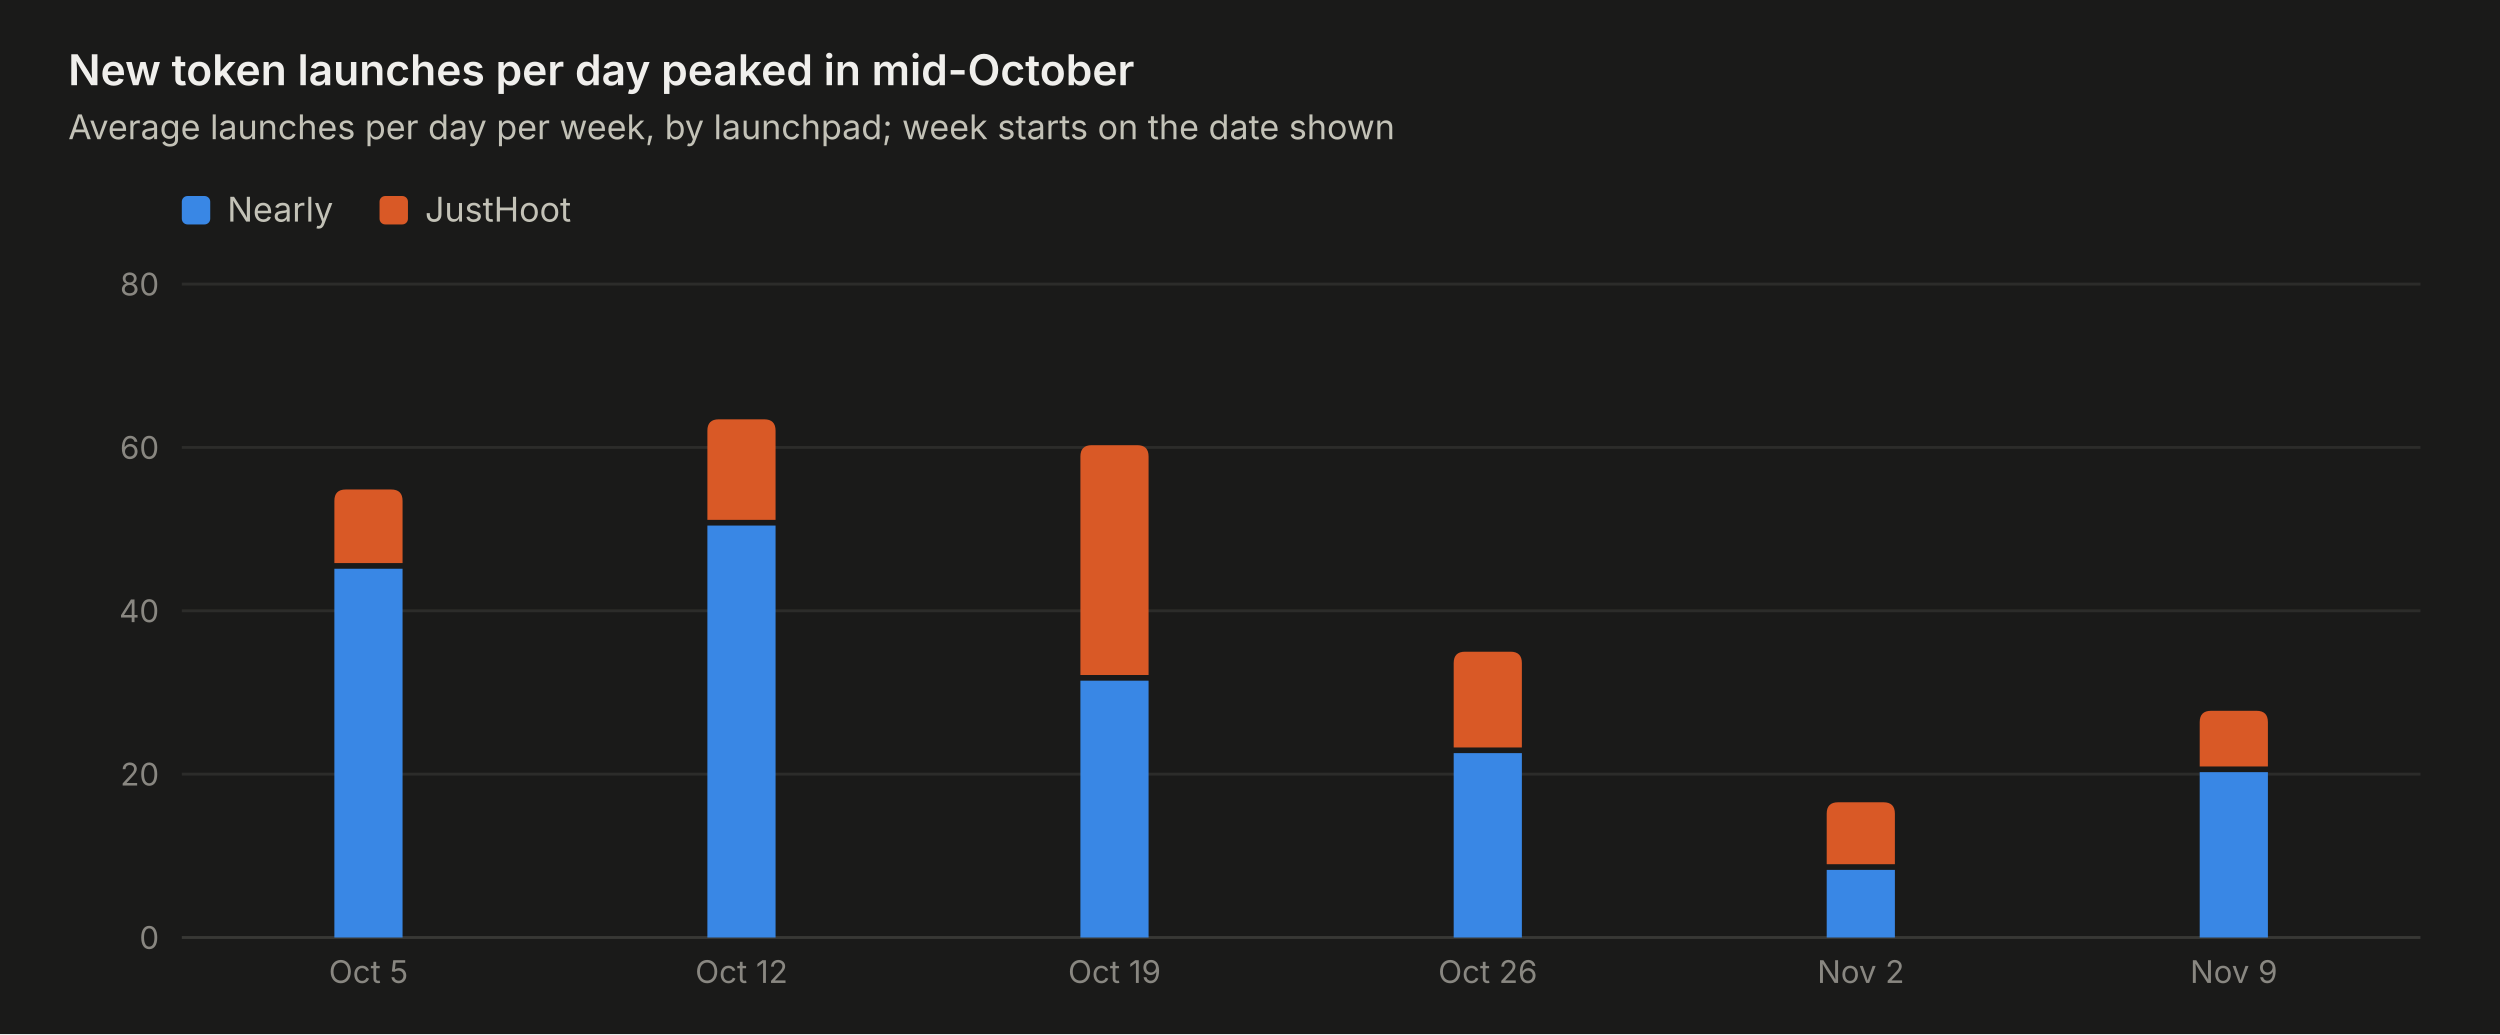
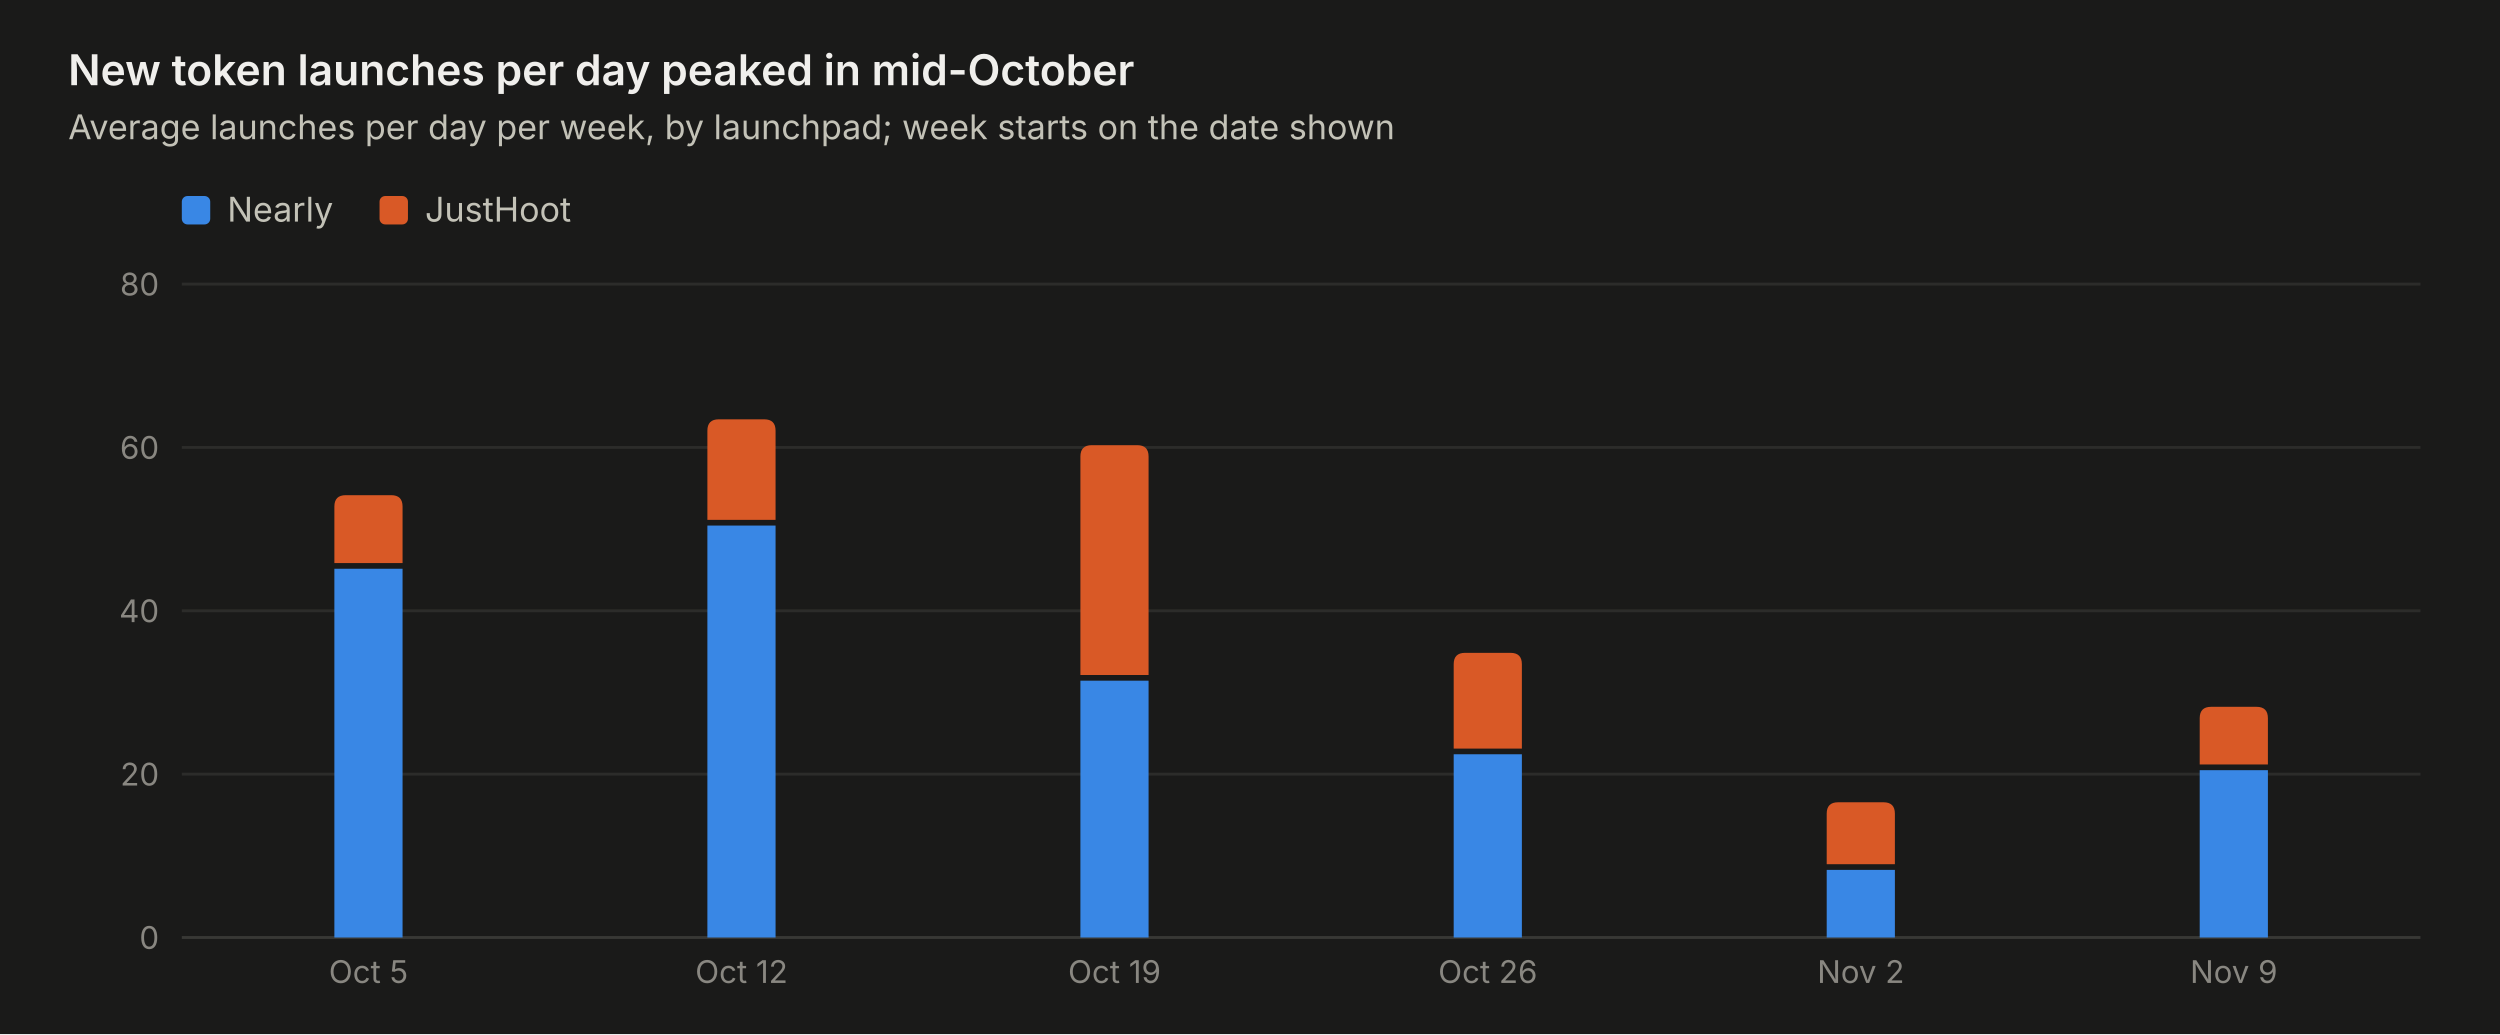
<svg xmlns="http://www.w3.org/2000/svg" viewBox="0 0 880 364" width="880" height="364" font-family="system-ui, -apple-system, 'Segoe UI', sans-serif" role="img" aria-label="New token launches per day peaked in mid-October">
  <rect width="880" height="364" fill="#1a1a19" />
  <text x="24.0" y="30.0" fill="#f0efec" font-size="15" font-weight="600" text-anchor="start">New token launches per day peaked in mid-October</text>
  <text x="24.0" y="49.0" fill="#c3c2b7" font-size="12" font-weight="400" text-anchor="start">Average launches per day per week, by launchpad; week starts on the date shown</text>
  <rect x="64" y="69" width="10" height="10" rx="2" fill="#3987e5" />
  <text x="80.0" y="78.0" fill="#c3c2b7" font-size="12" font-weight="400" text-anchor="start">Nearly</text>
  <rect x="133.6" y="69" width="10" height="10" rx="2" fill="#d95926" />
  <text x="149.6" y="78.0" fill="#c3c2b7" font-size="12" font-weight="400" text-anchor="start">JustHoot</text>
  <line x1="64" x2="852" y1="330.0" y2="330.0" stroke="#383835" stroke-width="1" />
  <text x="56.0" y="334.0" fill="#898781" font-size="11" font-weight="400" text-anchor="end">0</text>
  <line x1="64" x2="852" y1="272.5" y2="272.5" stroke="#2c2c2a" stroke-width="1" />
  <text x="56.0" y="276.5" fill="#898781" font-size="11" font-weight="400" text-anchor="end">20</text>
  <line x1="64" x2="852" y1="215.0" y2="215.0" stroke="#2c2c2a" stroke-width="1" />
  <text x="56.0" y="219.0" fill="#898781" font-size="11" font-weight="400" text-anchor="end">40</text>
  <line x1="64" x2="852" y1="157.5" y2="157.5" stroke="#2c2c2a" stroke-width="1" />
  <text x="56.0" y="161.5" fill="#898781" font-size="11" font-weight="400" text-anchor="end">60</text>
  <line x1="64" x2="852" y1="100.0" y2="100.0" stroke="#2c2c2a" stroke-width="1" />
  <text x="56.0" y="104.0" fill="#898781" font-size="11" font-weight="400" text-anchor="end">80</text>
  <path d="M117.7,330.0 V200.2 Q117.7,200.2 117.7,200.2 H141.7 Q141.7,200.2 141.7,200.2 V330.0 Z" fill="#3987e5" />
-   <path d="M117.7,198.2 V176.3 Q117.7,172.3 121.7,172.3 H137.7 Q141.7,172.3 141.7,176.3 V198.2 Z" fill="#d95926" />
+   <path d="M117.7,198.2 V178.3 Q117.7,174.3 121.7,174.3 H137.7 Q141.7,174.3 141.7,178.3 V198.2 Z" fill="#d95926" />
  <text x="129.7" y="346.0" fill="#898781" font-size="11" font-weight="400" text-anchor="middle">Oct 5</text>
  <path d="M249.0,330.0 V185.0 Q249.0,185.0 249.0,185.0 H273.0 Q273.0,185.0 273.0,185.0 V330.0 Z" fill="#3987e5" />
  <path d="M249.0,183.0 V151.6 Q249.0,147.6 253.0,147.6 H269.0 Q273.0,147.6 273.0,151.6 V183.0 Z" fill="#d95926" />
  <text x="261.0" y="346.0" fill="#898781" font-size="11" font-weight="400" text-anchor="middle">Oct 12</text>
  <path d="M380.3,330.0 V239.6 Q380.3,239.6 380.3,239.6 H404.3 Q404.3,239.6 404.3,239.6 V330.0 Z" fill="#3987e5" />
  <path d="M380.3,237.6 V160.7 Q380.3,156.7 384.3,156.7 H400.3 Q404.3,156.7 404.3,160.7 V237.6 Z" fill="#d95926" />
  <text x="392.3" y="346.0" fill="#898781" font-size="11" font-weight="400" text-anchor="middle">Oct 19</text>
-   <path d="M511.7,330.0 V265.1 Q511.7,265.1 511.7,265.1 H535.7 Q535.7,265.1 535.7,265.1 V330.0 Z" fill="#3987e5" />
-   <path d="M511.7,263.1 V233.4 Q511.7,229.4 515.7,229.4 H531.7 Q535.7,229.4 535.7,233.4 V263.1 Z" fill="#d95926" />
+   <path d="M511.7,330.0 V265.5 Q511.7,265.5 511.7,265.5 H535.7 Q535.7,265.5 535.7,265.5 V330.0 Z" fill="#3987e5" />
+   <path d="M511.7,263.5 V233.8 Q511.7,229.8 515.7,229.8 H531.7 Q535.7,229.8 535.7,233.8 V263.5 Z" fill="#d95926" />
  <text x="523.7" y="346.0" fill="#898781" font-size="11" font-weight="400" text-anchor="middle">Oct 26</text>
  <path d="M643.0,330.0 V306.2 Q643.0,306.2 643.0,306.2 H667.0 Q667.0,306.2 667.0,306.2 V330.0 Z" fill="#3987e5" />
  <path d="M643.0,304.2 V286.4 Q643.0,282.4 647.0,282.4 H663.0 Q667.0,282.4 667.0,286.4 V304.2 Z" fill="#d95926" />
  <text x="655.0" y="346.0" fill="#898781" font-size="11" font-weight="400" text-anchor="middle">Nov 2</text>
-   <path d="M774.3,330.0 V271.8 Q774.3,271.8 774.3,271.8 H798.3 Q798.3,271.8 798.3,271.8 V330.0 Z" fill="#3987e5" />
-   <path d="M774.3,269.8 V254.2 Q774.3,250.2 778.3,250.2 H794.3 Q798.3,250.2 798.3,254.2 V269.8 Z" fill="#d95926" />
+   <path d="M774.3,330.0 V271.1 Q774.3,271.1 774.3,271.1 H798.3 Q798.3,271.1 798.3,271.1 V330.0 Z" fill="#3987e5" />
+   <path d="M774.3,269.1 V252.8 Q774.3,248.8 778.3,248.8 H794.3 Q798.3,248.8 798.3,252.8 V269.1 Z" fill="#d95926" />
  <text x="786.3" y="346.0" fill="#898781" font-size="11" font-weight="400" text-anchor="middle">Nov 9</text>
</svg>
